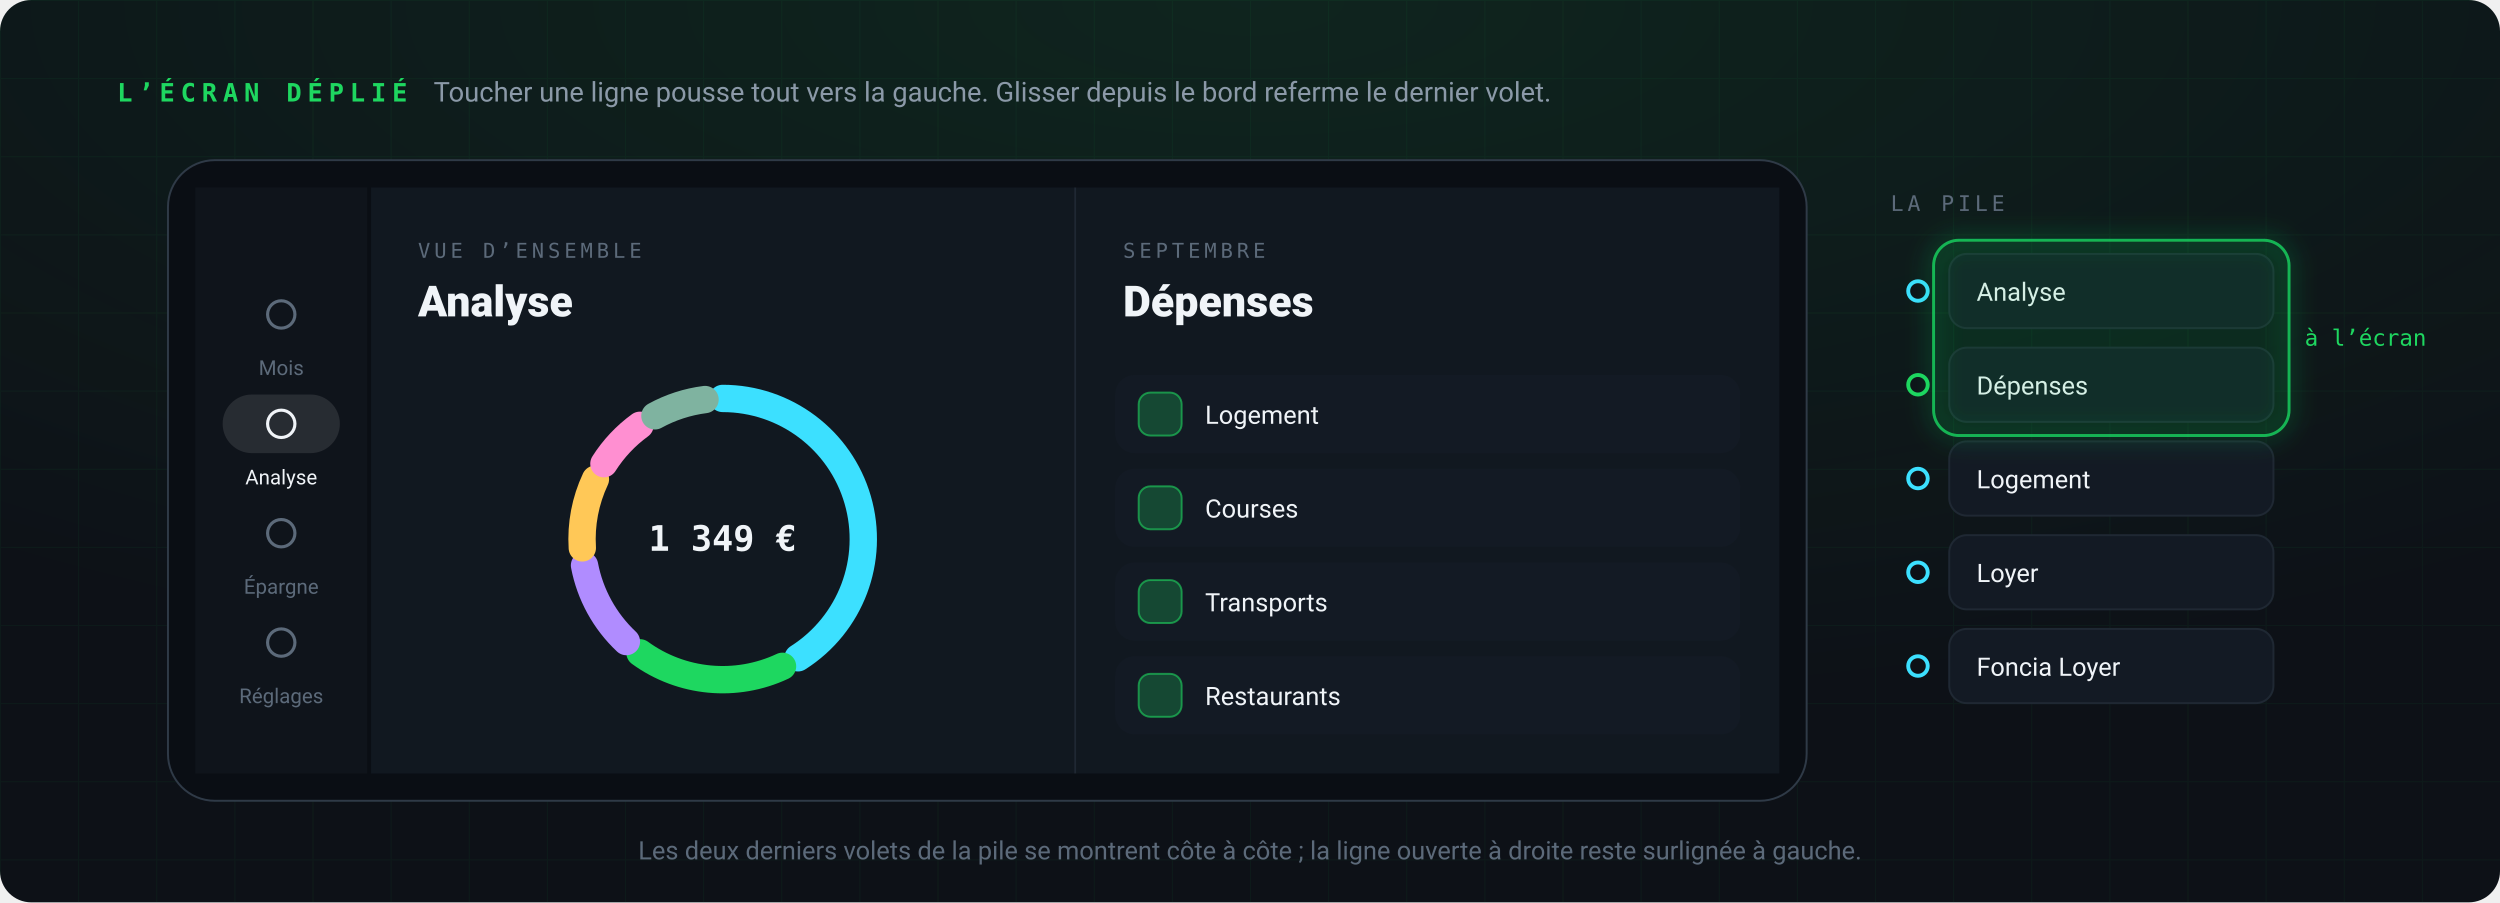
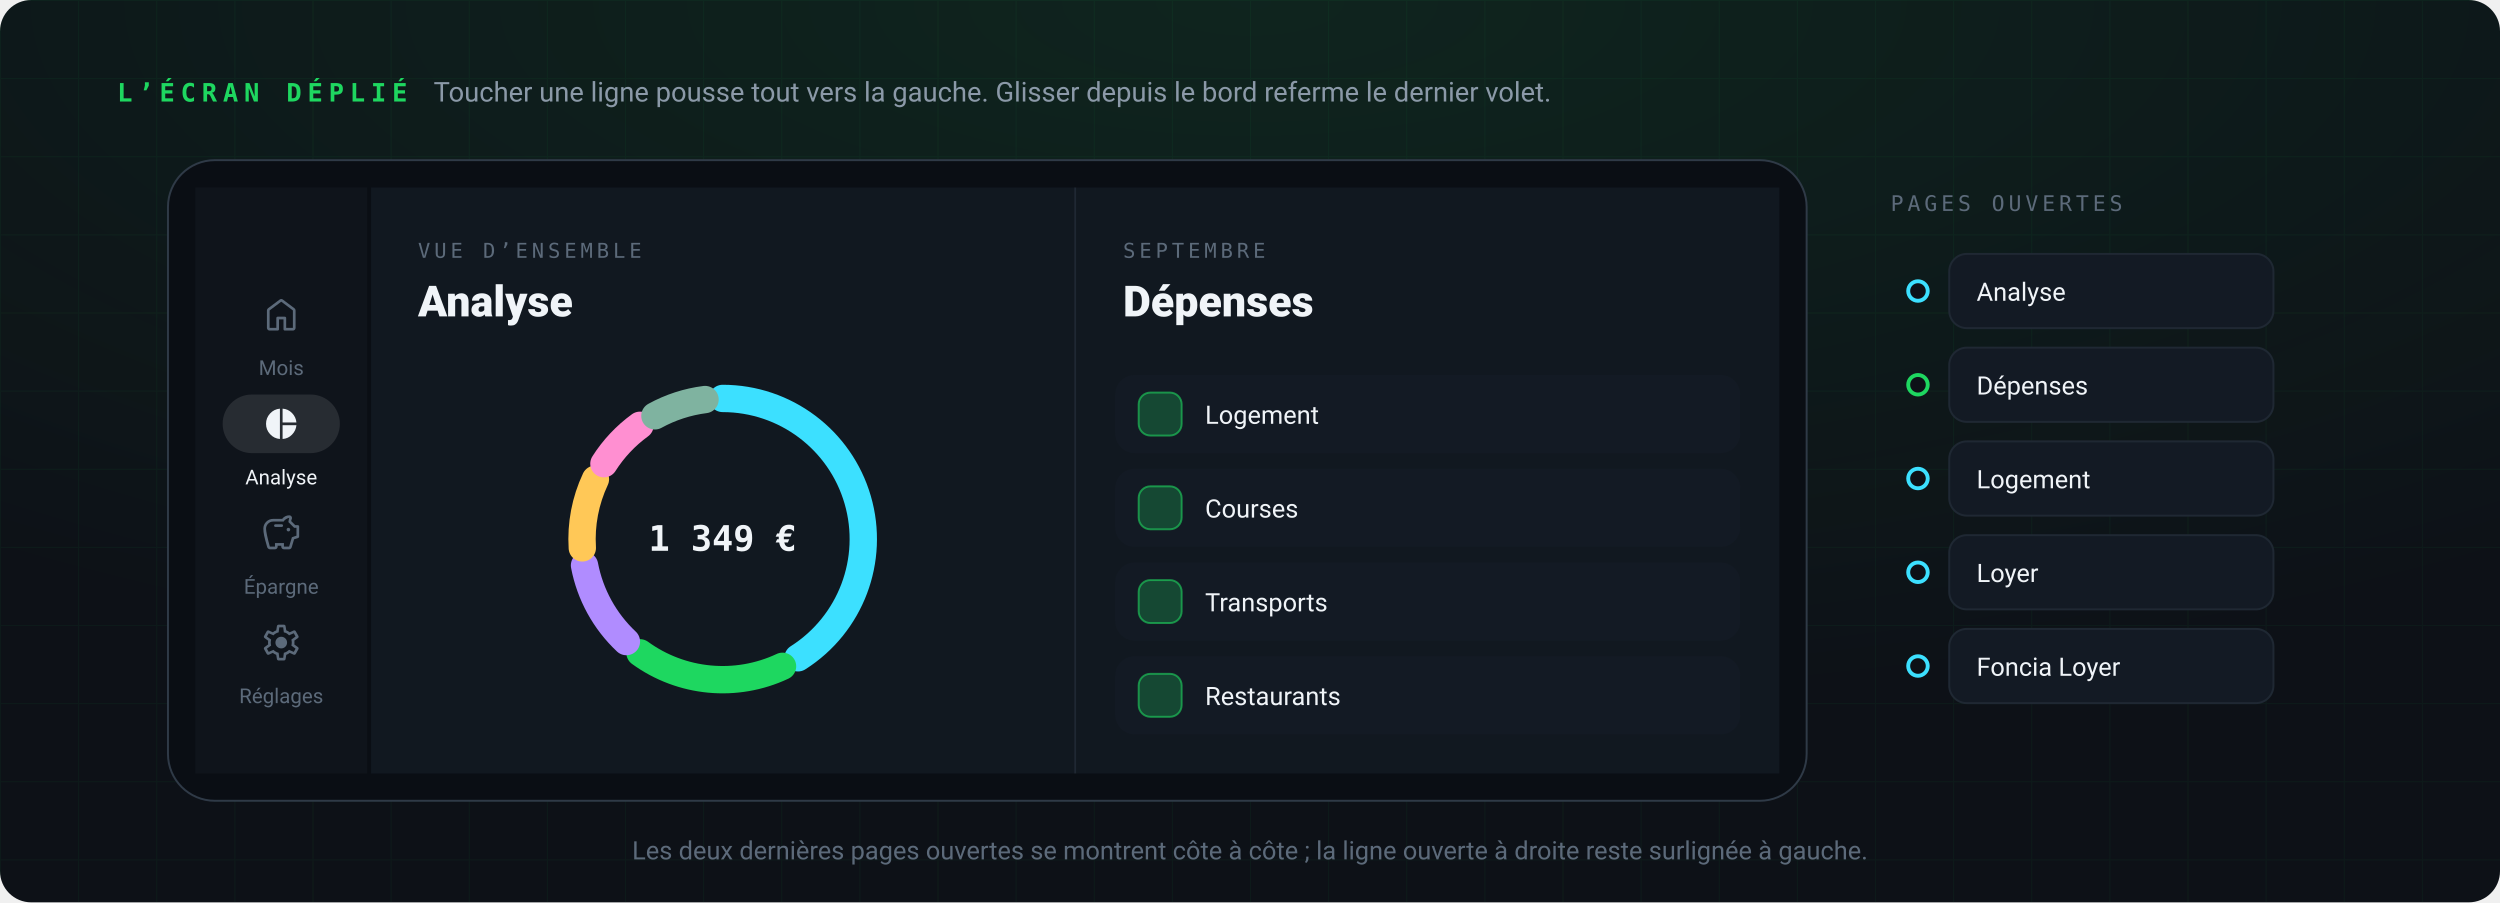
- <svg xmlns="http://www.w3.org/2000/svg" viewBox="0 0 1280 462" width="1280" height="462" role="img" aria-label="L’écran déplié. Une tablette avec son rail à gauche montre deux volets côte à côte. Toucher Logement dans la liste des dépenses pousse tout vers la gauche et ouvre Logement à droite ; puis Loyer ; puis l’opération Foncia Loyer. La ligne ouverte reste surlignée dans le volet de gauche. Le geste retour d’Android, un doigt qui glisse depuis le bord droit et sa bulle fléchée, referme les volets un à un, jusqu’à l’analyse. À droite, la pile des pages ouvertes s’allonge puis se vide ; un cadre vert entoure toujours les deux dernières, celles de l’écran.">
+ <svg xmlns="http://www.w3.org/2000/svg" viewBox="0 0 1280 462" width="1280" height="462" role="img" aria-label="L’écran déplié. Une tablette avec son rail à gauche montre deux volets côte à côte. Toucher Logement dans la liste des dépenses pousse tout vers la gauche et ouvre Logement à droite ; puis Loyer ; puis l’opération Foncia Loyer. La ligne ouverte reste surlignée dans le volet de gauche. Le geste retour, un toucher vert qui file du bord droit vers la gauche, referme les volets un à un, jusqu’à l’analyse. À droite, la liste des pages ouvertes s’allonge puis se vide.">
  <defs>
    <filter id="halo" x="-50%" y="-50%" width="200%" height="200%">
      <feGaussianBlur stdDeviation="6" result="b" />
      <feMerge>
        <feMergeNode in="b" />
        <feMergeNode in="SourceGraphic" />
      </feMerge>
    </filter>
    <pattern id="grille" width="40" height="40" patternUnits="userSpaceOnUse">
      <path d="M40 0H0V40" fill="none" stroke="#1ED760" stroke-opacity="0.05" />
    </pattern>
    <pattern id="hachures" width="10" height="10" patternUnits="userSpaceOnUse" patternTransform="rotate(45)">
      <rect width="10" height="10" fill="#161D27" />
      <line x1="0" y1="0" x2="0" y2="10" stroke="#2A3542" stroke-width="4" />
    </pattern>
    <radialGradient id="lueur" cx="50%" cy="0%" r="80%">
      <stop offset="0" stop-color="#1ED760" stop-opacity="0.10" />
      <stop offset="1" stop-color="#1ED760" stop-opacity="0" />
    </radialGradient>
  </defs>
  <rect width="1280" height="462" rx="16" fill="#0D1117" />
  <rect width="1280" height="462" rx="16" fill="url(#grille)" />
  <rect width="1280" height="462" rx="16" fill="url(#lueur)" />
  <text x="60" y="52" font-family="ui-monospace,SFMono-Regular,Menlo,Consolas,monospace" font-size="13" font-weight="700" fill="#1ED760" text-anchor="start" letter-spacing="3">L’ÉCRAN DÉPLIÉ</text>
  <text x="222" y="52" font-family="system-ui,-apple-system,Segoe UI,Roboto,Helvetica,Arial,sans-serif" font-size="14" font-weight="400" fill="#8B99A8" text-anchor="start">Toucher une ligne pousse tout vers la gauche. Glisser depuis le bord referme le dernier volet.</text>
  <rect x="86" y="82" width="839" height="328" rx="24" fill="#0A0E14" stroke="#2F3A47" />
  <rect x="100" y="96" width="88" height="300" rx="0" fill="#0F141B" />
  <rect x="114" y="146" width="60" height="30" rx="15" fill="none" />
  <text x="144" y="192" font-family="system-ui,-apple-system,Segoe UI,Roboto,Helvetica,Arial,sans-serif" font-size="10.5" font-weight="400" fill="#5C6A7A" text-anchor="middle">Mois</text>
-   <circle cx="144" cy="161" r="7" fill="none" stroke="#5C6A7A" stroke-width="1.6" />
+   <path transform="translate(133,150) scale(0.02291667) translate(0,960)" d="M220-180h150v-220q0-12.75 8.63-21.38Q387.25-430 400-430h160q12.75 0 21.38 8.62Q590-412.75 590-400v220h150v-390L480-765 220-570v390Zm-60 0v-390q0-14.25 6.38-27 6.37-12.75 17.62-21l260-195q15.68-12 35.84-12Q500-825 516-813l260 195q11.25 8.25 17.63 21 6.37 12.75 6.37 27v390q0 24.75-17.62 42.37Q764.75-120 740-120H560q-12.75 0-21.37-8.63Q530-137.25 530-150v-220H430v220q0 12.75-8.62 21.37Q412.75-120 400-120H220q-24.75 0-42.37-17.63Q160-155.25 160-180Zm320-293Z" fill="#5C6A7A" />
  <rect x="114" y="202" width="60" height="30" rx="15" fill="#FFFFFF1A" />
  <text x="144" y="248" font-family="system-ui,-apple-system,Segoe UI,Roboto,Helvetica,Arial,sans-serif" font-size="10.5" font-weight="400" fill="#F0F4F8" text-anchor="middle">Analyse</text>
-   <circle cx="144" cy="217" r="7" fill="none" stroke="#F0F4F8" stroke-width="1.6" />
+   <path transform="translate(133,206) scale(0.02291667) translate(0,960)" d="M510-510v-309q123 8 210.5 97.5T819-510H510Zm-60 369q-131-11-220.5-109T140-480q0-132 89.5-230T450-819v678Zm60 0v-309h309q-11 122-98.5 211.5T510-141Z" fill="#F0F4F8" />
  <rect x="114" y="258" width="60" height="30" rx="15" fill="none" />
  <text x="144" y="304" font-family="system-ui,-apple-system,Segoe UI,Roboto,Helvetica,Arial,sans-serif" font-size="10.5" font-weight="400" fill="#5C6A7A" text-anchor="middle">Épargne</text>
-   <circle cx="144" cy="273" r="7" fill="none" stroke="#5C6A7A" stroke-width="1.6" />
+   <path transform="translate(133,262) scale(0.02291667) translate(0,960)" d="M230-120q-21 0-39.49-13.96Q172.02-147.93 166-168q-25-86-41.54-148.46-16.54-62.46-26.37-109.68-9.82-47.22-13.95-83.79Q80-546.49 80-580q0-92 64-156t156-64h200q27-36 68.5-58t91.5-22q25 0 42.5 17.5T720-820q0 6-1.5 12t-3.5 11q-4 11-7.5 22t-5.5 24l91 91h57q12.75 0 21.38 8.62Q880-642.75 880-630v227q0 10.24-5.5 18.12Q869-377 859-374l-91.93 30.3L713-163q-6.03 19.61-21.84 31.31Q675.34-120 655-120H540q-24.75 0-42.37-17.63Q480-155.25 480-180v-20h-80v20q0 24.75-17.62 42.37Q364.75-120 340-120H230Zm-5-60h115v-80h200v80h115l63-210 102-35v-175h-52L640-728q1-17 5.5-41.5T658-824q-43 11-76 33t-48 51H300q-66.29 0-113.14 46.86Q140-646.29 140-580q0 42 22 146.5T225-180Zm443.5-351.5Q680-543 680-560t-11.5-28.5Q657-600 640-600t-28.5 11.5Q600-577 600-560t11.5 28.5Q623-520 640-520t28.5-11.5ZM490-620q12.75 0 21.38-8.68 8.62-8.67 8.62-21.5 0-12.82-8.62-21.32-8.63-8.5-21.38-8.5H350q-12.75 0-21.37 8.68-8.63 8.67-8.63 21.5 0 12.82 8.63 21.32 8.62 8.5 21.37 8.5h140Zm-10 118Z" fill="#5C6A7A" />
  <rect x="114" y="314" width="60" height="30" rx="15" fill="none" />
  <text x="144" y="360" font-family="system-ui,-apple-system,Segoe UI,Roboto,Helvetica,Arial,sans-serif" font-size="10.5" font-weight="400" fill="#5C6A7A" text-anchor="middle">Réglages</text>
-   <circle cx="144" cy="329" r="7" fill="none" stroke="#5C6A7A" stroke-width="1.6" />
+   <path transform="translate(133,318) scale(0.02291667) translate(0,960)" d="M421-80q-14 0-25-9t-13-23l-15-94q-19-7-40-19t-37-25l-86 40q-14 6-28 1.5T155-226L97-330q-8-13-4.5-27t15.5-23l80-59q-2-9-2.5-20.5T185-480q0-9 .5-20.5T188-521l-80-59q-12-9-15.5-23t4.5-27l58-104q8-13 22-17.5t28 1.5l86 40q16-13 37-25t40-18l15-95q2-14 13-23t25-9h118q14 0 25 9t13 23l15 94q19 7 40.5 18.5T669-710l86-40q14-6 27.5-1.5T804-734l59 104q8 13 4.5 27.5T852-580l-80 57q2 10 2.5 21.5t.5 21.5q0 10-.5 21t-2.5 21l80 58q12 8 15.5 22.5T863-330l-58 104q-8 13-22 17.5t-28-1.5l-86-40q-16 13-36.5 25.5T592-206l-15 94q-2 14-13 23t-25 9H421Zm15-60h88l14-112q33-8 62.5-25t53.5-41l106 46 40-72-94-69q4-17 6.5-33.5T715-480q0-17-2-33.5t-7-33.5l94-69-40-72-106 46q-23-26-52-43.5T538-708l-14-112h-88l-14 112q-34 7-63.5 24T306-642l-106-46-40 72 94 69q-4 17-6.5 33.5T245-480q0 17 2.5 33.5T254-413l-94 69 40 72 106-46q24 24 53.5 41t62.5 25l14 112Zm44-210q54 0 92-38t38-92q0-54-38-92t-92-38q-54 0-92 38t-38 92q0 54 38 92t92 38Zm0-130Z" fill="#5C6A7A" />
  <clipPath id="fenetre">
    <rect x="190" y="96" width="721" height="300" />
  </clipPath>
  <g clip-path="url(#fenetre)">
    <g transform="translate(190,0)">
      <g>
        <g transform="translate(0,0)">
          <rect x="0" y="96" width="360" height="300" fill="#111820" />
          <text x="24" y="132" font-family="ui-monospace,SFMono-Regular,Menlo,Consolas,monospace" font-size="10.5" font-weight="400" fill="#5C6A7A" text-anchor="start" letter-spacing="2">VUE D’ENSEMBLE</text>
          <text x="24" y="162" font-family="system-ui,-apple-system,Segoe UI,Roboto,Helvetica,Arial,sans-serif" font-size="22" font-weight="800" fill="#F0F4F8" text-anchor="start">Analyse</text>
          <path d="M180 204 A72 72 0 0 1 218.58 336.792" fill="none" stroke="#3CE0FF" stroke-width="14" stroke-linecap="round" />
          <path d="M210.656 341.148 A72 72 0 0 1 137.679 334.249" fill="none" stroke="#1ED760" stroke-width="14" stroke-linecap="round" />
          <path d="M130.713 328.486 A72 72 0 0 1 109.275 289.491" fill="none" stroke="#B08CFF" stroke-width="14" stroke-linecap="round" />
          <path d="M108.142 280.521 A72 72 0 0 1 114.852 245.344" fill="none" stroke="#FFC857" stroke-width="14" stroke-linecap="round" />
          <path d="M119.208 237.42 A72 72 0 0 1 137.679 217.751" fill="none" stroke="#FF8FD1" stroke-width="14" stroke-linecap="round" />
          <path d="M145.314 212.906 A72 72 0 0 1 170.976 204.568" fill="none" stroke="#7FB3A0" stroke-width="14" stroke-linecap="round" />
          <text x="180" y="282" font-family="ui-monospace,SFMono-Regular,Menlo,Consolas,monospace" font-size="18" font-weight="700" fill="#F0F4F8" text-anchor="middle">1 349 €</text>
        </g>
        <g transform="translate(361,0)">
          <rect x="0" y="96" width="360" height="300" fill="#111820" />
          <text x="24" y="132" font-family="ui-monospace,SFMono-Regular,Menlo,Consolas,monospace" font-size="10.5" font-weight="400" fill="#5C6A7A" text-anchor="start" letter-spacing="2">SEPTEMBRE</text>
          <text x="24" y="162" font-family="system-ui,-apple-system,Segoe UI,Roboto,Helvetica,Arial,sans-serif" font-size="22" font-weight="800" fill="#F0F4F8" text-anchor="start">Dépenses</text>
          <rect x="20" y="192" width="320" height="40" rx="10" fill="#131A24" />
          <rect x="32" y="201" width="22" height="22" rx="6" fill="#1ED760" fill-opacity="0.25" stroke="#1ED760" stroke-opacity="0.6" />
          <text x="66" y="217" font-family="system-ui,-apple-system,Segoe UI,Roboto,Helvetica,Arial,sans-serif" font-size="13" font-weight="400" fill="#F0F4F8" text-anchor="start">Logement</text>
          <rect x="20" y="240" width="320" height="40" rx="10" fill="#131A24" />
          <rect x="32" y="249" width="22" height="22" rx="6" fill="#1ED760" fill-opacity="0.25" stroke="#1ED760" stroke-opacity="0.6" />
          <text x="66" y="265" font-family="system-ui,-apple-system,Segoe UI,Roboto,Helvetica,Arial,sans-serif" font-size="13" font-weight="400" fill="#F0F4F8" text-anchor="start">Courses</text>
          <rect x="20" y="288" width="320" height="40" rx="10" fill="#131A24" />
          <rect x="32" y="297" width="22" height="22" rx="6" fill="#1ED760" fill-opacity="0.25" stroke="#1ED760" stroke-opacity="0.6" />
          <text x="66" y="313" font-family="system-ui,-apple-system,Segoe UI,Roboto,Helvetica,Arial,sans-serif" font-size="13" font-weight="400" fill="#F0F4F8" text-anchor="start">Transports</text>
          <rect x="20" y="336" width="320" height="40" rx="10" fill="#131A24" />
          <rect x="32" y="345" width="22" height="22" rx="6" fill="#1ED760" fill-opacity="0.25" stroke="#1ED760" stroke-opacity="0.6" />
          <text x="66" y="361" font-family="system-ui,-apple-system,Segoe UI,Roboto,Helvetica,Arial,sans-serif" font-size="13" font-weight="400" fill="#F0F4F8" text-anchor="start">Restaurants</text>
        </g>
        <g transform="translate(722,0)">
          <rect x="0" y="96" width="360" height="300" fill="#111820" />
          <text x="24" y="132" font-family="ui-monospace,SFMono-Regular,Menlo,Consolas,monospace" font-size="10.5" font-weight="400" fill="#5C6A7A" text-anchor="start" letter-spacing="2">DÉPENSES</text>
          <text x="24" y="162" font-family="system-ui,-apple-system,Segoe UI,Roboto,Helvetica,Arial,sans-serif" font-size="22" font-weight="800" fill="#F0F4F8" text-anchor="start">Logement</text>
          <rect x="20" y="192" width="320" height="40" rx="10" fill="#131A24" />
          <rect x="32" y="201" width="22" height="22" rx="6" fill="#3CE0FF" fill-opacity="0.25" stroke="#3CE0FF" stroke-opacity="0.6" />
          <text x="66" y="217" font-family="system-ui,-apple-system,Segoe UI,Roboto,Helvetica,Arial,sans-serif" font-size="13" font-weight="400" fill="#F0F4F8" text-anchor="start">Loyer</text>
          <rect x="20" y="240" width="320" height="40" rx="10" fill="#131A24" />
          <rect x="32" y="249" width="22" height="22" rx="6" fill="#3CE0FF" fill-opacity="0.25" stroke="#3CE0FF" stroke-opacity="0.6" />
          <text x="66" y="265" font-family="system-ui,-apple-system,Segoe UI,Roboto,Helvetica,Arial,sans-serif" font-size="13" font-weight="400" fill="#F0F4F8" text-anchor="start">Électricité</text>
        </g>
        <g transform="translate(1083,0)">
          <rect x="0" y="96" width="360" height="300" fill="#111820" />
          <text x="24" y="132" font-family="ui-monospace,SFMono-Regular,Menlo,Consolas,monospace" font-size="10.5" font-weight="400" fill="#5C6A7A" text-anchor="start" letter-spacing="2">LOGEMENT</text>
          <text x="24" y="162" font-family="system-ui,-apple-system,Segoe UI,Roboto,Helvetica,Arial,sans-serif" font-size="22" font-weight="800" fill="#F0F4F8" text-anchor="start">Loyer</text>
          <rect x="20" y="192" width="320" height="40" rx="10" fill="#131A24" />
          <rect x="32" y="201" width="22" height="22" rx="6" fill="#3CE0FF" fill-opacity="0.25" stroke="#3CE0FF" stroke-opacity="0.6" />
          <text x="66" y="217" font-family="system-ui,-apple-system,Segoe UI,Roboto,Helvetica,Arial,sans-serif" font-size="13" font-weight="400" fill="#F0F4F8" text-anchor="start">Foncia Loyer</text>
        </g>
        <g transform="translate(1444,0)">
          <rect x="0" y="96" width="360" height="300" fill="#111820" />
          <text x="24" y="132" font-family="ui-monospace,SFMono-Regular,Menlo,Consolas,monospace" font-size="10.5" font-weight="400" fill="#5C6A7A" text-anchor="start" letter-spacing="2">LOYER</text>
          <text x="24" y="162" font-family="system-ui,-apple-system,Segoe UI,Roboto,Helvetica,Arial,sans-serif" font-size="22" font-weight="800" fill="#F0F4F8" text-anchor="start">Foncia Loyer</text>
          <rect x="20" y="192" width="320" height="38" rx="9" fill="#131A24" />
          <text x="36" y="216" font-family="system-ui,-apple-system,Segoe UI,Roboto,Helvetica,Arial,sans-serif" font-size="12.5" font-weight="400" fill="#F0F4F8" text-anchor="start">Nom</text>
          <rect x="20" y="238" width="320" height="38" rx="9" fill="#131A24" />
          <text x="36" y="262" font-family="system-ui,-apple-system,Segoe UI,Roboto,Helvetica,Arial,sans-serif" font-size="12.5" font-weight="400" fill="#F0F4F8" text-anchor="start">Mouvement</text>
          <rect x="20" y="284" width="320" height="38" rx="9" fill="#131A24" />
          <text x="36" y="308" font-family="system-ui,-apple-system,Segoe UI,Roboto,Helvetica,Arial,sans-serif" font-size="12.5" font-weight="400" fill="#F0F4F8" text-anchor="start">Catégorie</text>
          <rect x="20" y="330" width="320" height="38" rx="9" fill="#131A24" />
          <text x="36" y="354" font-family="system-ui,-apple-system,Segoe UI,Roboto,Helvetica,Arial,sans-serif" font-size="12.5" font-weight="400" fill="#F0F4F8" text-anchor="start">Répétition</text>
        </g>
        <rect x="379" y="190" width="324" height="44" rx="11" fill="#1ED760" fill-opacity="0.10" stroke="#1ED760" stroke-opacity="0.7" opacity="0">
          <animate attributeName="opacity" dur="16s" repeatCount="indefinite" keyTimes="0;0.1;0.12;0.3;0.32;1" values="0;0;1;1;0;0" />
        </rect>
        <rect x="740" y="190" width="324" height="44" rx="11" fill="#3CE0FF" fill-opacity="0.10" stroke="#3CE0FF" stroke-opacity="0.7" opacity="0">
          <animate attributeName="opacity" dur="16s" repeatCount="indefinite" keyTimes="0;0.26;0.28;0.44;0.46;1" values="0;0;1;1;0;0" />
        </rect>
        <rect x="1101" y="190" width="324" height="44" rx="11" fill="#3CE0FF" fill-opacity="0.10" stroke="#3CE0FF" stroke-opacity="0.7" opacity="0">
          <animate attributeName="opacity" dur="16s" repeatCount="indefinite" keyTimes="0;0.42;0.44;0.7;0.72;1" values="0;0;1;1;0;0" />
        </rect>
        <animateTransform attributeName="transform" type="translate" dur="16s" repeatCount="indefinite" keyTimes="0;0.1;0.16;0.26;0.32;0.42;0.48;0.6;0.66;0.72;0.78;0.84;0.9;1" values="0 0;0 0;-361 0;-361 0;-722 0;-722 0;-1083 0;-1083 0;-722 0;-722 0;-361 0;-361 0;0 0;0 0" calcMode="spline" keySplines="0.4 0 0.2 1;0.4 0 0.2 1;0.4 0 0.2 1;0.4 0 0.2 1;0.4 0 0.2 1;0.4 0 0.2 1;0.4 0 0.2 1;0.4 0 0.2 1;0.4 0 0.2 1;0.4 0 0.2 1;0.4 0 0.2 1;0.4 0 0.2 1;0.4 0 0.2 1" />
      </g>
    </g>
  </g>
  <rect x="550" y="96" width="1" height="300" fill="#1F2833" />
  <circle cx="610" cy="212" r="16" fill="#50F48D" opacity="0">
    <animate attributeName="opacity" dur="16s" repeatCount="indefinite" keyTimes="0;0.1;0.115;0.15;1" values="0;0;0.5;0;0" />
    <animate attributeName="r" dur="16s" repeatCount="indefinite" keyTimes="0;0.1;0.15;1" values="10;10;26;26" />
  </circle>
  <circle cx="610" cy="212" r="16" fill="#50F48D" opacity="0">
    <animate attributeName="opacity" dur="16s" repeatCount="indefinite" keyTimes="0;0.26;0.275;0.31;1" values="0;0;0.5;0;0" />
    <animate attributeName="r" dur="16s" repeatCount="indefinite" keyTimes="0;0.26;0.31;1" values="10;10;26;26" />
  </circle>
  <circle cx="610" cy="212" r="16" fill="#50F48D" opacity="0">
    <animate attributeName="opacity" dur="16s" repeatCount="indefinite" keyTimes="0;0.42;0.435;0.47;1" values="0;0;0.5;0;0" />
    <animate attributeName="r" dur="16s" repeatCount="indefinite" keyTimes="0;0.42;0.47;1" values="10;10;26;26" />
  </circle>
+   <linearGradient id="trainee" x1="0" x2="1">
+     <stop offset="0" stop-color="#50F48D" stop-opacity="0.75" />
+     <stop offset="1" stop-color="#50F48D" stop-opacity="0" />
+   </linearGradient>
  <g clip-path="url(#fenetre)">
-     <g opacity="0">
-       <animate attributeName="opacity" dur="16s" repeatCount="indefinite" keyTimes="0;0.545;0.55;0.6;0.61;1" values="0;0;1;1;0;0" />
-       <rect y="212" height="68" rx="34" fill="#1B2330" fill-opacity="0.94" stroke="#FFFFFF" stroke-opacity="0.12">
-         <animate attributeName="x" dur="16s" repeatCount="indefinite" keyTimes="0;0.55;0.585;0.6;0.61;1" values="911;911;865;853;911;911" />
-         <animate attributeName="width" dur="16s" repeatCount="indefinite" keyTimes="0;0.55;0.585;0.6;0.61;1" values="0;0;80;92;0;0" />
+     <g>
+       <circle cx="897" cy="246" r="10" fill="#50F48D" opacity="0">
+         <animate attributeName="opacity" dur="16s" repeatCount="indefinite" keyTimes="0;0.55;0.562;0.59;1" values="0;0;0.5;0;0" />
+         <animate attributeName="r" dur="16s" repeatCount="indefinite" keyTimes="0;0.55;0.59;1" values="10;10;28;28" />
+       </circle>
+       <rect y="241" height="10" rx="5" fill="url(#trainee)" opacity="0">
+         <animate attributeName="opacity" dur="16s" repeatCount="indefinite" keyTimes="0;0.546;0.55;0.59;0.602;1" values="0;0;1;1;0;0" />
+         <animate attributeName="x" dur="16s" repeatCount="indefinite" keyTimes="0;0.55;0.59;1" values="897;897;687;687" calcMode="spline" keySplines="0 0 1 1;0.45 0 0.2 1;0 0 1 1" />
+         <animate attributeName="width" dur="16s" repeatCount="indefinite" keyTimes="0;0.55;0.59;1" values="0;0;210;210" calcMode="spline" keySplines="0 0 1 1;0.45 0 0.2 1;0 0 1 1" />
      </rect>
-       <path d="M0 -10 L-9 0 L0 10" fill="none" stroke="#F0F4F8" stroke-width="3.2" stroke-linecap="round" stroke-linejoin="round">
-         <animateTransform attributeName="transform" type="translate" dur="16s" repeatCount="indefinite" keyTimes="0;0.55;0.585;0.6;0.61;1" values="923 246;923 246;891 246;883 246;923 246;923 246" />
-       </path>
-       <g>
-         <animateTransform attributeName="transform" type="translate" dur="16s" repeatCount="indefinite" keyTimes="0;0.55;0.585;0.6;0.61;1" values="905 316;905 316;841 316;791 316;905 316;905 316" />
-         <circle r="22" fill="#FFFFFF" fill-opacity="0.10" />
-         <circle r="13" fill="#FFFFFF" fill-opacity="0.28" stroke="#FFFFFF" stroke-opacity="0.55" stroke-width="1.5" />
-       </g>
-     </g>
-     <g opacity="0">
-       <animate attributeName="opacity" dur="16s" repeatCount="indefinite" keyTimes="0;0.665;0.67;0.72;0.73;1" values="0;0;1;1;0;0" />
-       <rect y="212" height="68" rx="34" fill="#1B2330" fill-opacity="0.94" stroke="#FFFFFF" stroke-opacity="0.12">
-         <animate attributeName="x" dur="16s" repeatCount="indefinite" keyTimes="0;0.67;0.705;0.72;0.73;1" values="911;911;865;853;911;911" />
-         <animate attributeName="width" dur="16s" repeatCount="indefinite" keyTimes="0;0.67;0.705;0.72;0.73;1" values="0;0;80;92;0;0" />
+       <g filter="url(#halo)" opacity="0">
+         <animate attributeName="opacity" dur="16s" repeatCount="indefinite" keyTimes="0;0.546;0.55;0.59;0.602;1" values="0;0;1;1;0;0" />
+         <circle cy="246" r="13" fill="#50F48D">
+           <animate attributeName="cx" dur="16s" repeatCount="indefinite" keyTimes="0;0.55;0.59;1" values="897;897;687;687" calcMode="spline" keySplines="0 0 1 1;0.45 0 0.2 1;0 0 1 1" />
+         </circle>
+       </g>
+       <circle cx="687" cy="246" r="13" fill="none" stroke="#50F48D" stroke-width="2" opacity="0">
+         <animate attributeName="opacity" dur="16s" repeatCount="indefinite" keyTimes="0;0.59;0.593;0.625;1" values="0;0;0.8;0;0" />
+         <animate attributeName="r" dur="16s" repeatCount="indefinite" keyTimes="0;0.59;0.625;1" values="13;13;34;34" />
+       </circle>
+     </g>
+     <g>
+       <circle cx="897" cy="246" r="10" fill="#50F48D" opacity="0">
+         <animate attributeName="opacity" dur="16s" repeatCount="indefinite" keyTimes="0;0.67;0.682;0.71;1" values="0;0;0.5;0;0" />
+         <animate attributeName="r" dur="16s" repeatCount="indefinite" keyTimes="0;0.67;0.71;1" values="10;10;28;28" />
+       </circle>
+       <rect y="241" height="10" rx="5" fill="url(#trainee)" opacity="0">
+         <animate attributeName="opacity" dur="16s" repeatCount="indefinite" keyTimes="0;0.666;0.67;0.71;0.722;1" values="0;0;1;1;0;0" />
+         <animate attributeName="x" dur="16s" repeatCount="indefinite" keyTimes="0;0.67;0.71;1" values="897;897;687;687" calcMode="spline" keySplines="0 0 1 1;0.45 0 0.2 1;0 0 1 1" />
+         <animate attributeName="width" dur="16s" repeatCount="indefinite" keyTimes="0;0.67;0.71;1" values="0;0;210;210" calcMode="spline" keySplines="0 0 1 1;0.45 0 0.2 1;0 0 1 1" />
      </rect>
-       <path d="M0 -10 L-9 0 L0 10" fill="none" stroke="#F0F4F8" stroke-width="3.2" stroke-linecap="round" stroke-linejoin="round">
-         <animateTransform attributeName="transform" type="translate" dur="16s" repeatCount="indefinite" keyTimes="0;0.67;0.705;0.72;0.73;1" values="923 246;923 246;891 246;883 246;923 246;923 246" />
-       </path>
-       <g>
-         <animateTransform attributeName="transform" type="translate" dur="16s" repeatCount="indefinite" keyTimes="0;0.67;0.705;0.72;0.73;1" values="905 316;905 316;841 316;791 316;905 316;905 316" />
-         <circle r="22" fill="#FFFFFF" fill-opacity="0.10" />
-         <circle r="13" fill="#FFFFFF" fill-opacity="0.28" stroke="#FFFFFF" stroke-opacity="0.55" stroke-width="1.5" />
-       </g>
-     </g>
-     <g opacity="0">
-       <animate attributeName="opacity" dur="16s" repeatCount="indefinite" keyTimes="0;0.785;0.79;0.84;0.85;1" values="0;0;1;1;0;0" />
-       <rect y="212" height="68" rx="34" fill="#1B2330" fill-opacity="0.94" stroke="#FFFFFF" stroke-opacity="0.12">
-         <animate attributeName="x" dur="16s" repeatCount="indefinite" keyTimes="0;0.79;0.825;0.84;0.85;1" values="911;911;865;853;911;911" />
-         <animate attributeName="width" dur="16s" repeatCount="indefinite" keyTimes="0;0.79;0.825;0.84;0.85;1" values="0;0;80;92;0;0" />
+       <g filter="url(#halo)" opacity="0">
+         <animate attributeName="opacity" dur="16s" repeatCount="indefinite" keyTimes="0;0.666;0.67;0.71;0.722;1" values="0;0;1;1;0;0" />
+         <circle cy="246" r="13" fill="#50F48D">
+           <animate attributeName="cx" dur="16s" repeatCount="indefinite" keyTimes="0;0.67;0.71;1" values="897;897;687;687" calcMode="spline" keySplines="0 0 1 1;0.45 0 0.2 1;0 0 1 1" />
+         </circle>
+       </g>
+       <circle cx="687" cy="246" r="13" fill="none" stroke="#50F48D" stroke-width="2" opacity="0">
+         <animate attributeName="opacity" dur="16s" repeatCount="indefinite" keyTimes="0;0.71;0.713;0.745;1" values="0;0;0.8;0;0" />
+         <animate attributeName="r" dur="16s" repeatCount="indefinite" keyTimes="0;0.71;0.745;1" values="13;13;34;34" />
+       </circle>
+     </g>
+     <g>
+       <circle cx="897" cy="246" r="10" fill="#50F48D" opacity="0">
+         <animate attributeName="opacity" dur="16s" repeatCount="indefinite" keyTimes="0;0.79;0.802;0.83;1" values="0;0;0.5;0;0" />
+         <animate attributeName="r" dur="16s" repeatCount="indefinite" keyTimes="0;0.79;0.83;1" values="10;10;28;28" />
+       </circle>
+       <rect y="241" height="10" rx="5" fill="url(#trainee)" opacity="0">
+         <animate attributeName="opacity" dur="16s" repeatCount="indefinite" keyTimes="0;0.786;0.79;0.83;0.842;1" values="0;0;1;1;0;0" />
+         <animate attributeName="x" dur="16s" repeatCount="indefinite" keyTimes="0;0.79;0.83;1" values="897;897;687;687" calcMode="spline" keySplines="0 0 1 1;0.45 0 0.2 1;0 0 1 1" />
+         <animate attributeName="width" dur="16s" repeatCount="indefinite" keyTimes="0;0.79;0.83;1" values="0;0;210;210" calcMode="spline" keySplines="0 0 1 1;0.45 0 0.2 1;0 0 1 1" />
      </rect>
-       <path d="M0 -10 L-9 0 L0 10" fill="none" stroke="#F0F4F8" stroke-width="3.2" stroke-linecap="round" stroke-linejoin="round">
-         <animateTransform attributeName="transform" type="translate" dur="16s" repeatCount="indefinite" keyTimes="0;0.79;0.825;0.84;0.85;1" values="923 246;923 246;891 246;883 246;923 246;923 246" />
-       </path>
-       <g>
-         <animateTransform attributeName="transform" type="translate" dur="16s" repeatCount="indefinite" keyTimes="0;0.79;0.825;0.84;0.85;1" values="905 316;905 316;841 316;791 316;905 316;905 316" />
-         <circle r="22" fill="#FFFFFF" fill-opacity="0.10" />
-         <circle r="13" fill="#FFFFFF" fill-opacity="0.28" stroke="#FFFFFF" stroke-opacity="0.55" stroke-width="1.5" />
-       </g>
-     </g>
-   </g>
-   <text x="968" y="108" font-family="ui-monospace,SFMono-Regular,Menlo,Consolas,monospace" font-size="11" font-weight="400" fill="#5C6A7A" text-anchor="start" letter-spacing="2">LA PILE</text>
+       <g filter="url(#halo)" opacity="0">
+         <animate attributeName="opacity" dur="16s" repeatCount="indefinite" keyTimes="0;0.786;0.79;0.83;0.842;1" values="0;0;1;1;0;0" />
+         <circle cy="246" r="13" fill="#50F48D">
+           <animate attributeName="cx" dur="16s" repeatCount="indefinite" keyTimes="0;0.79;0.83;1" values="897;897;687;687" calcMode="spline" keySplines="0 0 1 1;0.45 0 0.2 1;0 0 1 1" />
+         </circle>
+       </g>
+       <circle cx="687" cy="246" r="13" fill="none" stroke="#50F48D" stroke-width="2" opacity="0">
+         <animate attributeName="opacity" dur="16s" repeatCount="indefinite" keyTimes="0;0.83;0.833;0.865;1" values="0;0;0.8;0;0" />
+         <animate attributeName="r" dur="16s" repeatCount="indefinite" keyTimes="0;0.83;0.865;1" values="13;13;34;34" />
+       </circle>
+     </g>
+   </g>
+   <text x="968" y="108" font-family="ui-monospace,SFMono-Regular,Menlo,Consolas,monospace" font-size="11" font-weight="400" fill="#5C6A7A" text-anchor="start" letter-spacing="2">PAGES OUVERTES</text>
  <line x1="982" y1="149" x2="982" y2="149" stroke="#2F3A47" stroke-width="2">
    <animate attributeName="y2" dur="16s" repeatCount="indefinite" keyTimes="0;0.1;0.16;0.26;0.32;0.42;0.48;0.6;0.66;0.72;0.78;0.84;0.9;1" values="197;197;245;245;293;293;341;341;293;293;245;245;197;197" />
  </line>
  <g>
-     <animate attributeName="opacity" dur="16s" repeatCount="indefinite" keyTimes="0;0.1;0.16;0.26;0.32;0.42;0.48;0.6;0.66;0.72;0.78;0.84;0.9;1" values="1;1;0.42;0.42;0.42;0.42;0.42;0.42;0.42;0.42;0.42;0.42;1;1" />
+     <animate attributeName="opacity" dur="16s" repeatCount="indefinite" keyTimes="0;0.1;0.16;0.26;0.32;0.42;0.48;0.6;0.66;0.72;0.78;0.84;0.9;1" values="1;1;1;1;1;1;1;1;1;1;1;1;1;1" />
    <circle cx="982" cy="149" r="5" fill="#0D1117" stroke="#3CE0FF" stroke-width="2" />
    <rect x="998" y="130" width="166" height="38" rx="9" fill="#131A24" stroke="#1F2833" />
    <text x="1012" y="154" font-family="system-ui,-apple-system,Segoe UI,Roboto,Helvetica,Arial,sans-serif" font-size="13" font-weight="400" fill="#F0F4F8" text-anchor="start">Analyse</text>
  </g>
  <g>
-     <animate attributeName="opacity" dur="16s" repeatCount="indefinite" keyTimes="0;0.1;0.16;0.26;0.32;0.42;0.48;0.6;0.66;0.72;0.78;0.84;0.9;1" values="1;1;1;1;0.42;0.42;0.42;0.42;0.42;0.42;1;1;1;1" />
+     <animate attributeName="opacity" dur="16s" repeatCount="indefinite" keyTimes="0;0.1;0.16;0.26;0.32;0.42;0.48;0.6;0.66;0.72;0.78;0.84;0.9;1" values="1;1;1;1;1;1;1;1;1;1;1;1;1;1" />
    <circle cx="982" cy="197" r="5" fill="#0D1117" stroke="#1ED760" stroke-width="2" />
    <rect x="998" y="178" width="166" height="38" rx="9" fill="#131A24" stroke="#1F2833" />
    <text x="1012" y="202" font-family="system-ui,-apple-system,Segoe UI,Roboto,Helvetica,Arial,sans-serif" font-size="13" font-weight="400" fill="#F0F4F8" text-anchor="start">Dépenses</text>
  </g>
  <g>
-     <animate attributeName="opacity" dur="16s" repeatCount="indefinite" keyTimes="0;0.1;0.16;0.26;0.32;0.42;0.48;0.6;0.66;0.72;0.78;0.84;0.9;1" values="0;0;1;1;1;1;0.42;0.42;1;1;1;1;0;0" />
+     <animate attributeName="opacity" dur="16s" repeatCount="indefinite" keyTimes="0;0.1;0.16;0.26;0.32;0.42;0.48;0.6;0.66;0.72;0.78;0.84;0.9;1" values="0;0;1;1;1;1;1;1;1;1;1;1;0;0" />
    <circle cx="982" cy="245" r="5" fill="#0D1117" stroke="#3CE0FF" stroke-width="2" />
    <rect x="998" y="226" width="166" height="38" rx="9" fill="#131A24" stroke="#1F2833" />
    <text x="1012" y="250" font-family="system-ui,-apple-system,Segoe UI,Roboto,Helvetica,Arial,sans-serif" font-size="13" font-weight="400" fill="#F0F4F8" text-anchor="start">Logement</text>
  </g>
  <g>
    <animate attributeName="opacity" dur="16s" repeatCount="indefinite" keyTimes="0;0.1;0.16;0.26;0.32;0.42;0.48;0.6;0.66;0.72;0.78;0.84;0.9;1" values="0;0;0;0;1;1;1;1;1;1;0;0;0;0" />
    <circle cx="982" cy="293" r="5" fill="#0D1117" stroke="#3CE0FF" stroke-width="2" />
    <rect x="998" y="274" width="166" height="38" rx="9" fill="#131A24" stroke="#1F2833" />
    <text x="1012" y="298" font-family="system-ui,-apple-system,Segoe UI,Roboto,Helvetica,Arial,sans-serif" font-size="13" font-weight="400" fill="#F0F4F8" text-anchor="start">Loyer</text>
  </g>
  <g>
    <animate attributeName="opacity" dur="16s" repeatCount="indefinite" keyTimes="0;0.1;0.16;0.26;0.32;0.42;0.48;0.6;0.66;0.72;0.78;0.84;0.9;1" values="0;0;0;0;0;0;1;1;0;0;0;0;0;0" />
    <circle cx="982" cy="341" r="5" fill="#0D1117" stroke="#3CE0FF" stroke-width="2" />
    <rect x="998" y="322" width="166" height="38" rx="9" fill="#131A24" stroke="#1F2833" />
    <text x="1012" y="346" font-family="system-ui,-apple-system,Segoe UI,Roboto,Helvetica,Arial,sans-serif" font-size="13" font-weight="400" fill="#F0F4F8" text-anchor="start">Foncia Loyer</text>
  </g>
-   <g>
-     <animateTransform attributeName="transform" type="translate" dur="16s" repeatCount="indefinite" keyTimes="0;0.1;0.16;0.26;0.32;0.42;0.48;0.6;0.66;0.72;0.78;0.84;0.9;1" values="0 0;0 0;0 48;0 48;0 96;0 96;0 144;0 144;0 96;0 96;0 48;0 48;0 0;0 0" calcMode="spline" keySplines="0.4 0 0.2 1;0.4 0 0.2 1;0.4 0 0.2 1;0.4 0 0.2 1;0.4 0 0.2 1;0.4 0 0.2 1;0.4 0 0.2 1;0.4 0 0.2 1;0.4 0 0.2 1;0.4 0 0.2 1;0.4 0 0.2 1;0.4 0 0.2 1;0.4 0 0.2 1" />
-     <rect x="990" y="123" width="182" height="100" rx="13" fill="#1ED760" fill-opacity="0.06" stroke="#1ED760" stroke-opacity="0.8" stroke-width="1.5" filter="url(#halo)" />
-     <text x="1180" y="177" font-family="ui-monospace,SFMono-Regular,Menlo,Consolas,monospace" font-size="11.5" font-weight="400" fill="#1ED760" text-anchor="start">à l’écran</text>
-   </g>
-   <text x="640" y="440" font-family="system-ui,-apple-system,Segoe UI,Roboto,Helvetica,Arial,sans-serif" font-size="13" font-weight="400" fill="#5C6A7A" text-anchor="middle">Les deux derniers volets de la pile se montrent côte à côte ; la ligne ouverte à droite reste surlignée à gauche.</text>
+   <text x="640" y="440" font-family="system-ui,-apple-system,Segoe UI,Roboto,Helvetica,Arial,sans-serif" font-size="13" font-weight="400" fill="#5C6A7A" text-anchor="middle">Les deux dernières pages ouvertes se montrent côte à côte ; la ligne ouverte à droite reste surlignée à gauche.</text>
</svg>
